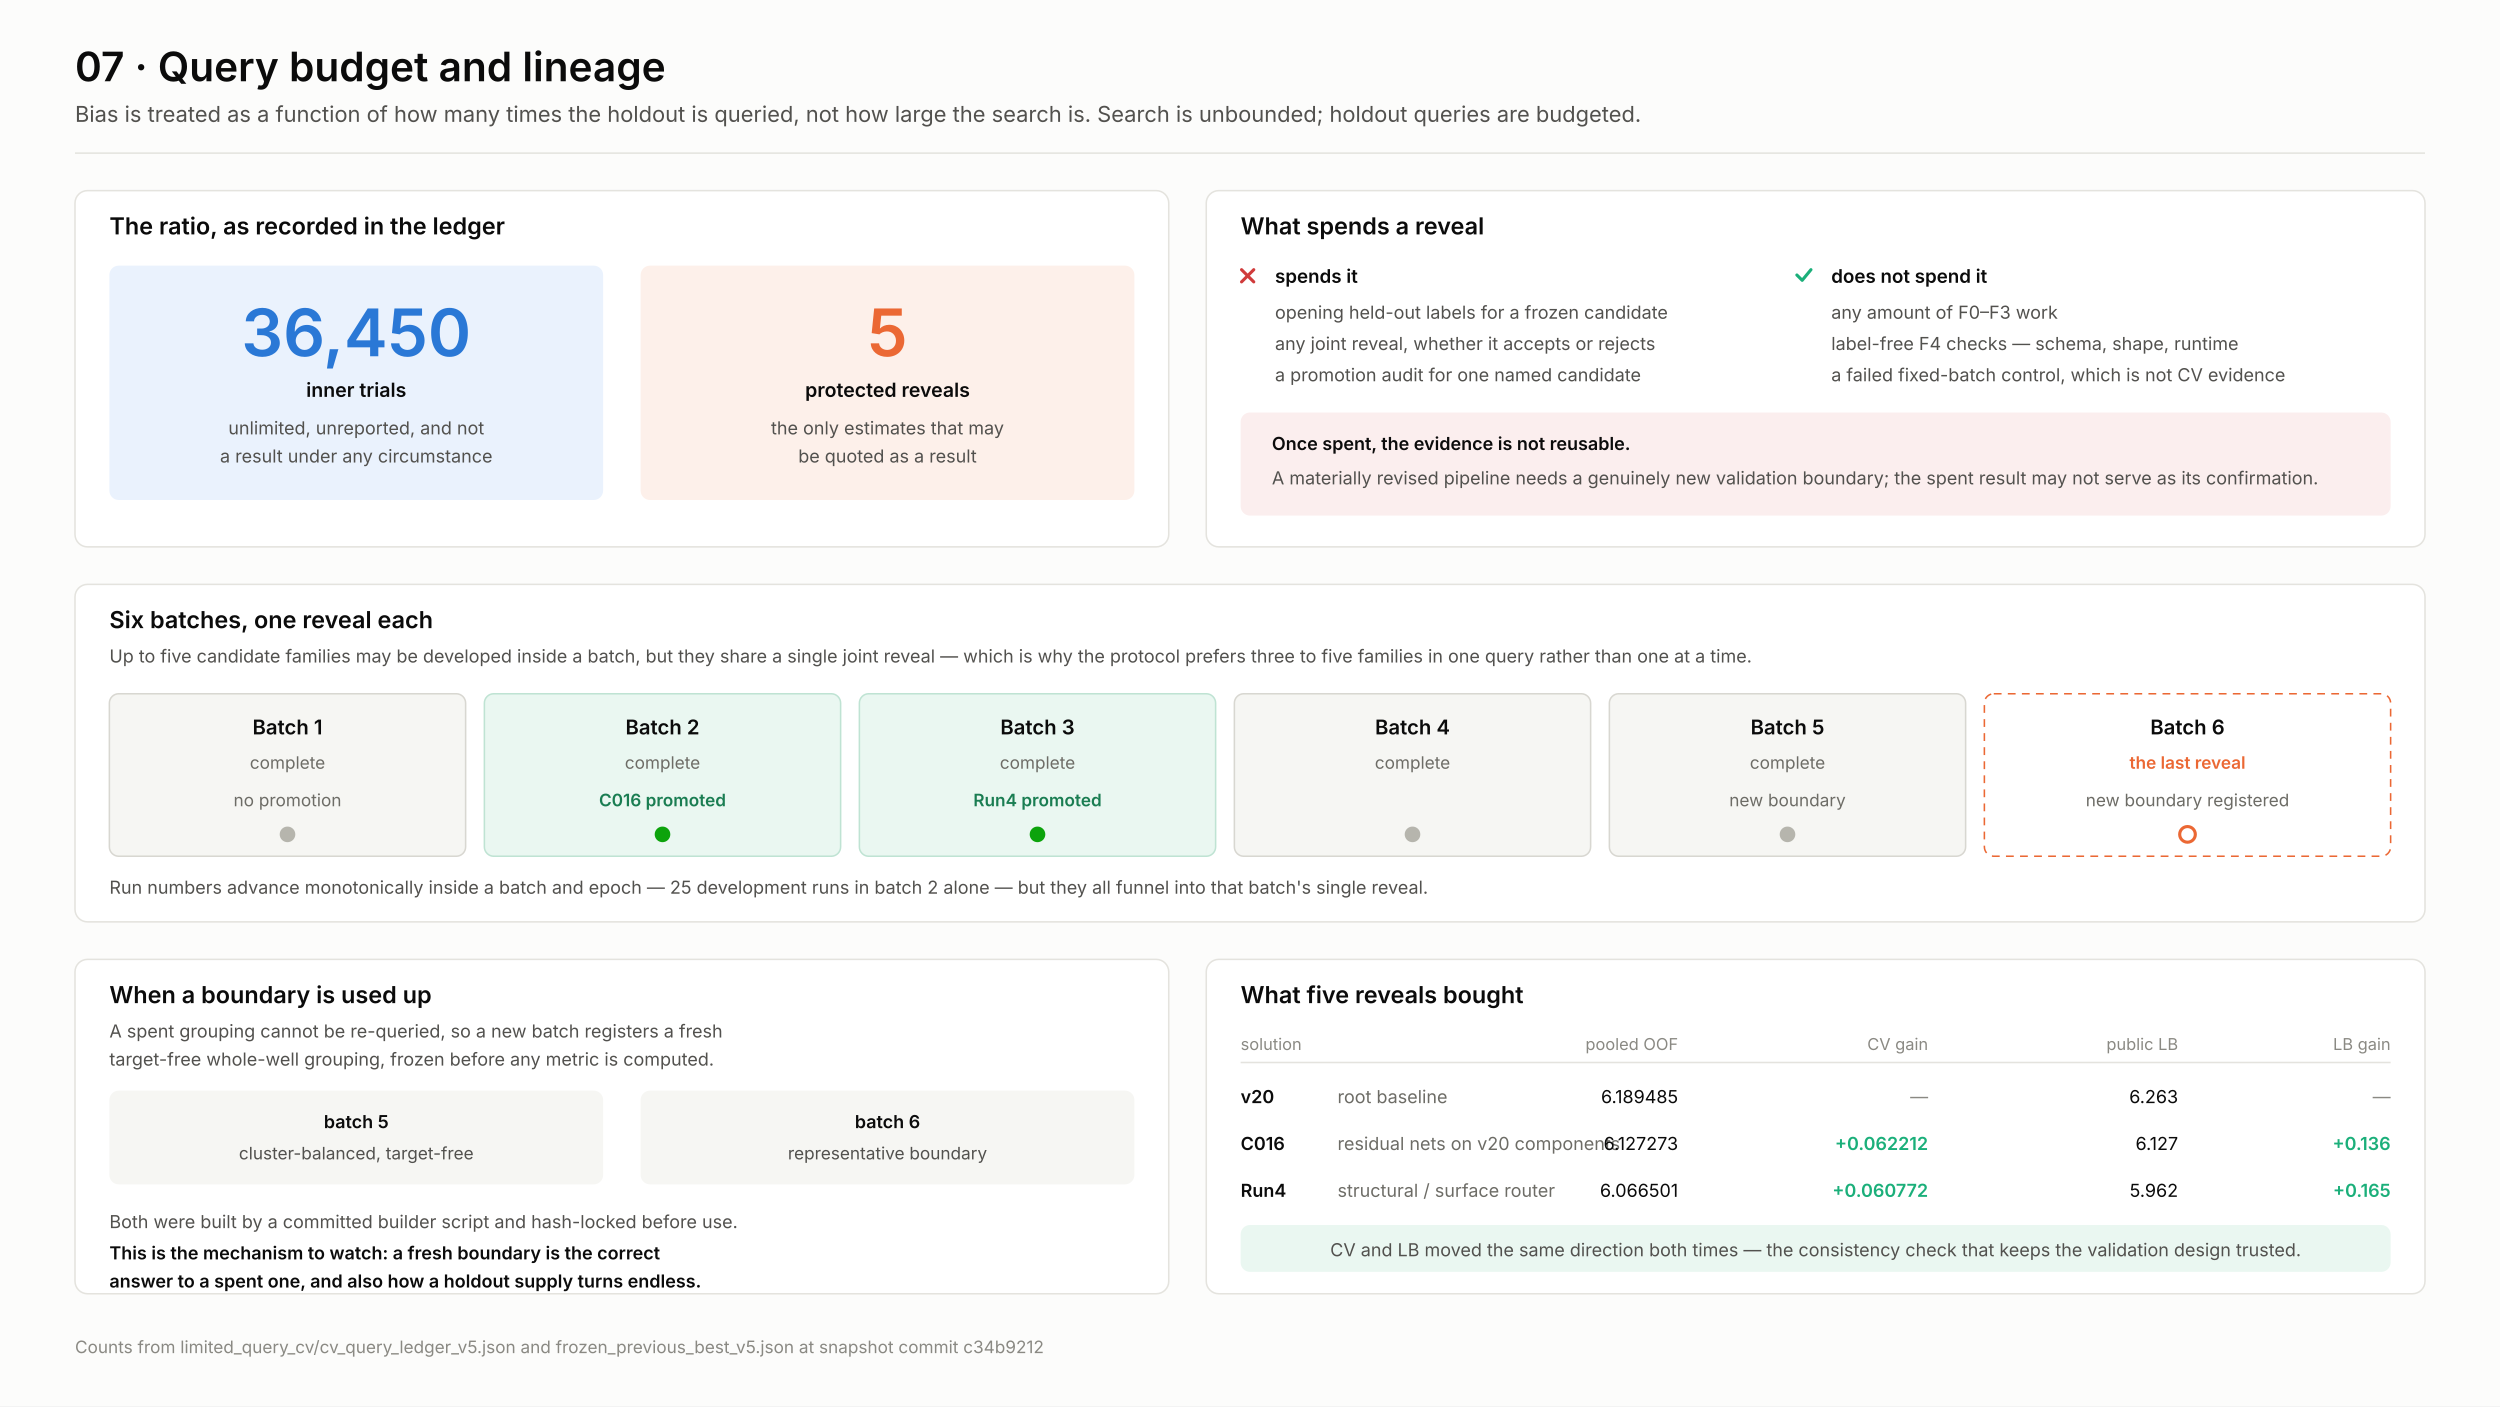
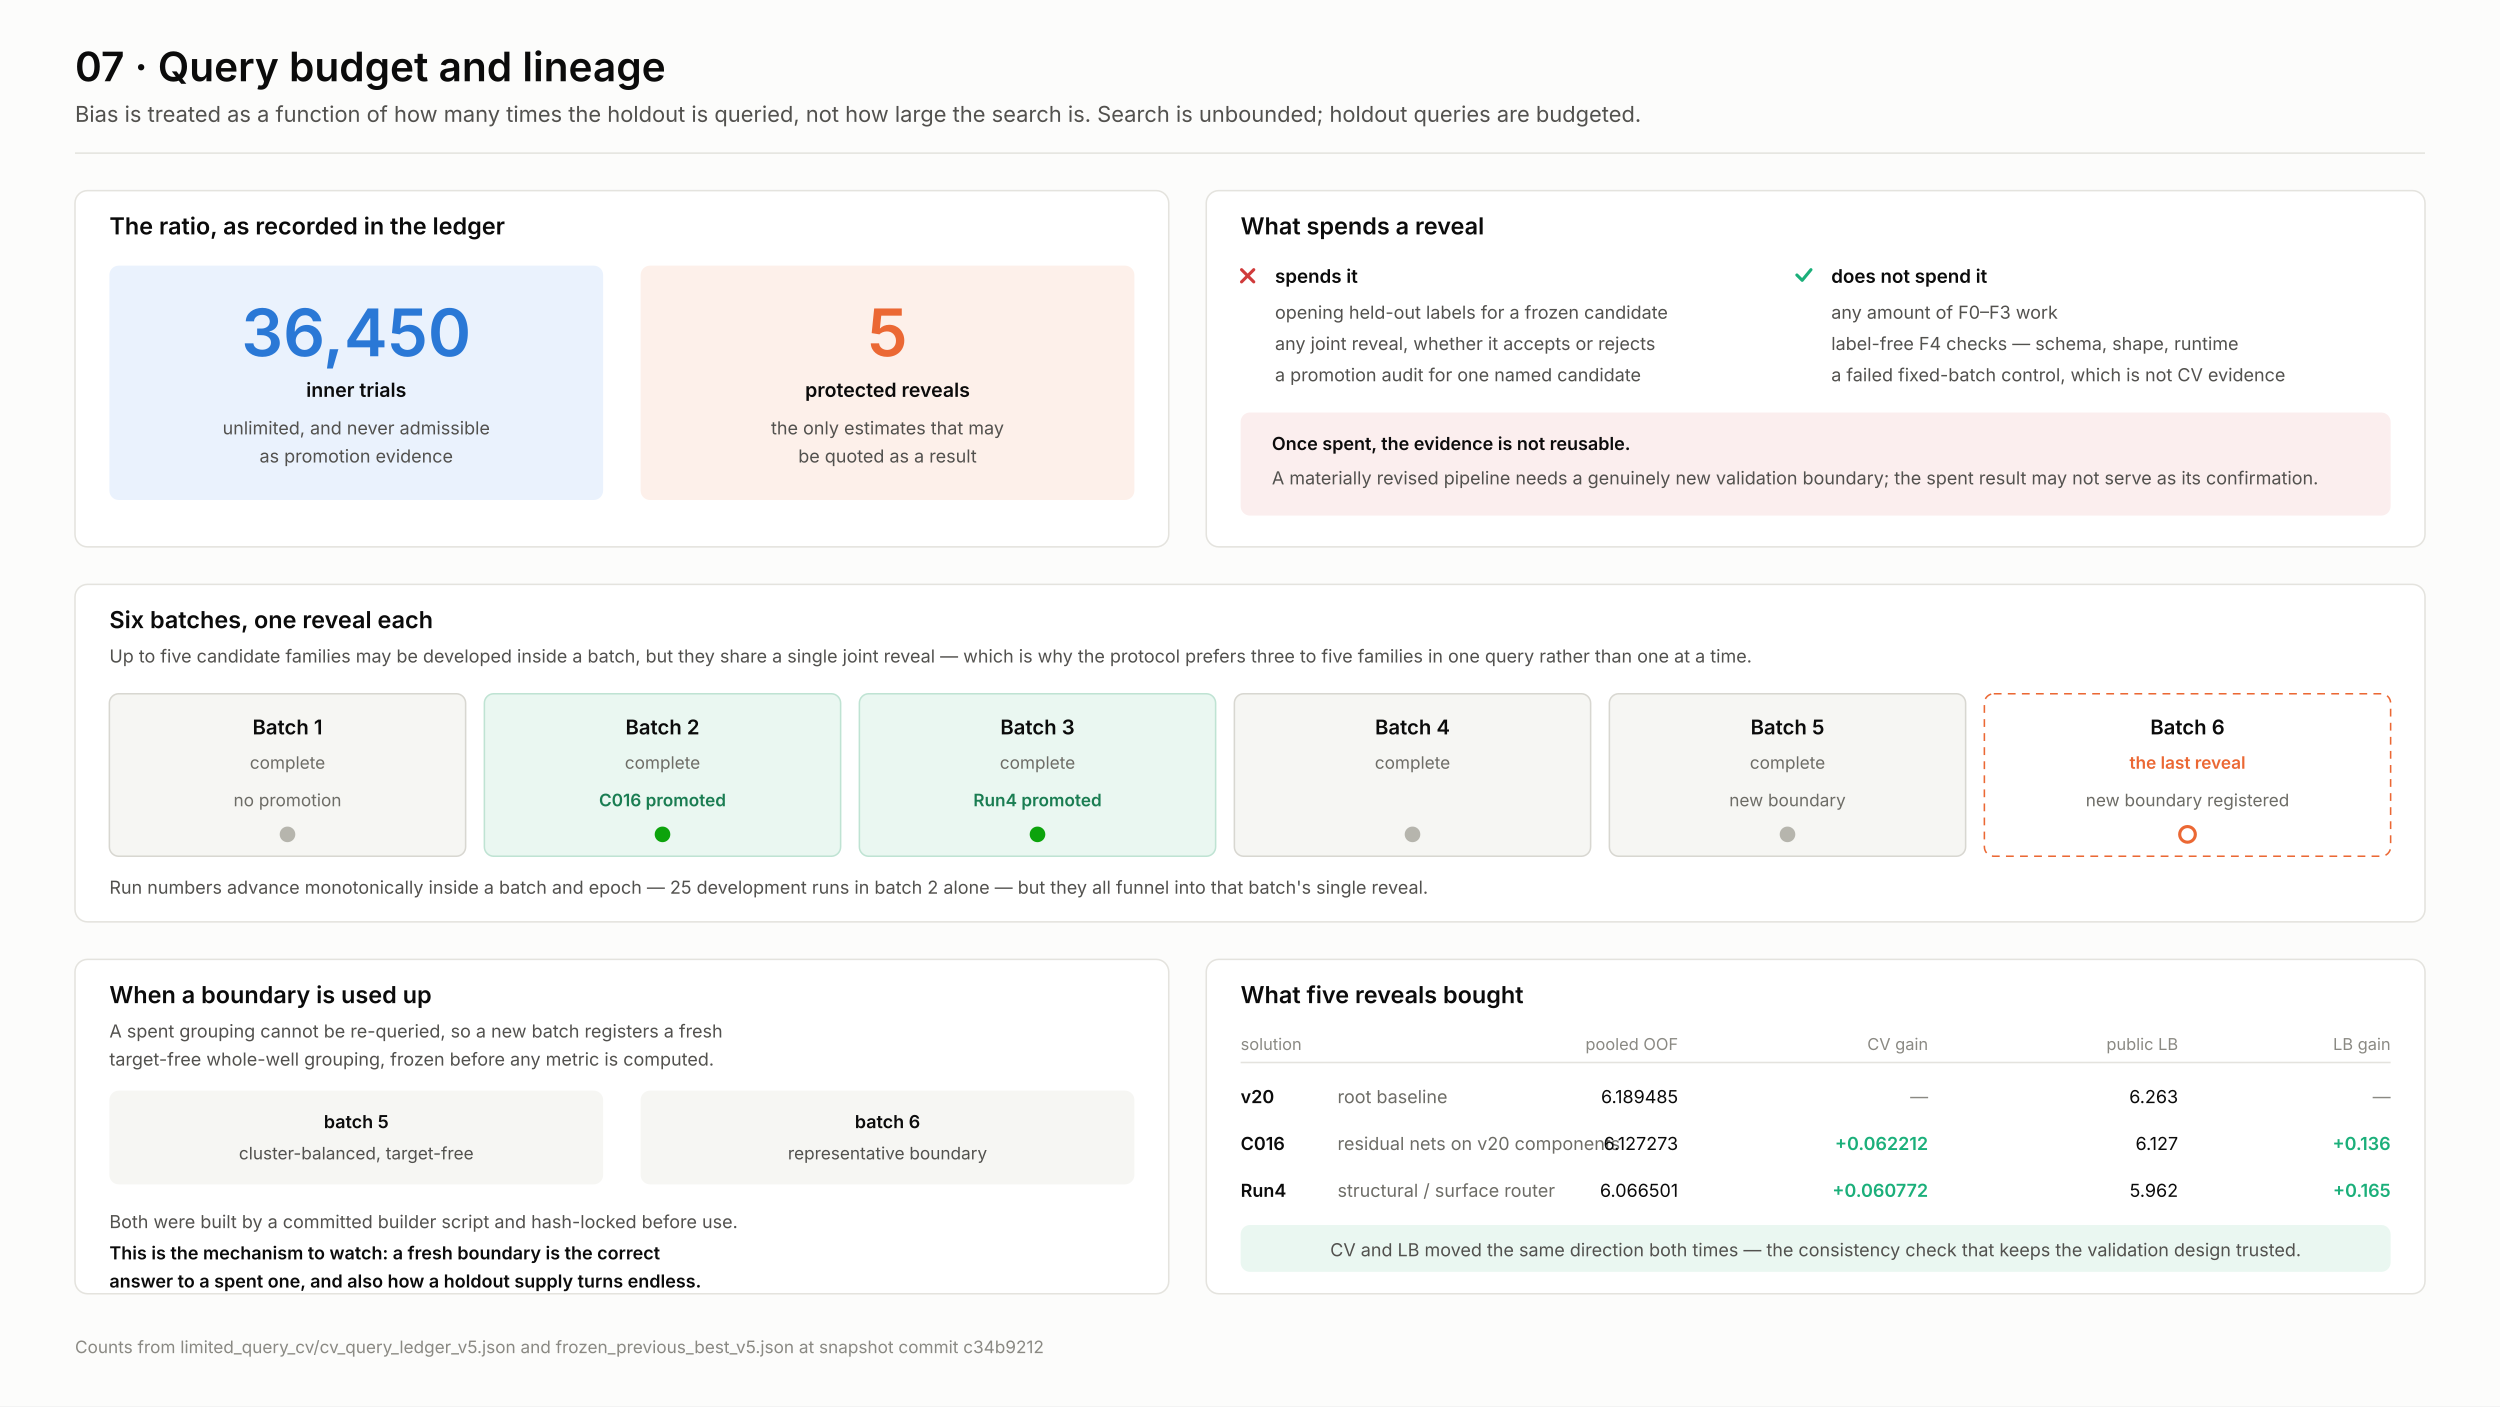
<svg xmlns="http://www.w3.org/2000/svg" viewBox="0 0 1600 900" width="1600" height="900" font-family="Inter, 'Helvetica Neue', Helvetica, Arial, sans-serif">
  <defs>
    <marker id="arrow" viewBox="0 0 10 10" refX="9" refY="5" markerWidth="7" markerHeight="7" orient="auto-start-reverse">
      <path d="M 0 1 L 9 5 L 0 9 z" fill="#8a8983" />
    </marker>
    <marker id="arrowLight" viewBox="0 0 10 10" refX="9" refY="5" markerWidth="6" markerHeight="6" orient="auto-start-reverse">
      <path d="M 0 1 L 9 5 L 0 9 z" fill="#b6b5ad" />
    </marker>
    <g id="cross">
      <path d="M 0.6 0.6 L 8.4 8.4 M 8.4 0.6 L 0.6 8.4" fill="none" stroke="#d03b3b" stroke-width="2" stroke-linecap="round" />
    </g>
    <g id="tick">
      <path d="M 0 4 L 3.4 7.4 L 9 0.6" fill="none" stroke="#1baf7a" stroke-width="2" stroke-linecap="round" stroke-linejoin="round" />
    </g>
  </defs>
  <rect width="1600" height="900" fill="#fcfcfb" />
  <text x="48" y="52" font-size="26" font-weight="600" fill="#0b0b0b">07 · Query budget and lineage</text>
  <text x="48" y="78" font-size="14" fill="#52514e">Bias is treated as a function of how many times the holdout is queried, not how large the search is. Search is unbounded; holdout queries are budgeted.</text>
  <line x1="48" y1="98" x2="1552" y2="98" stroke="#e4e3de" />
  <rect x="48" y="122" width="700" height="228" rx="8" fill="#ffffff" stroke="#e4e3de" />
  <text x="70" y="150" font-size="15" font-weight="600" fill="#0b0b0b">The ratio, as recorded in the ledger</text>
  <rect x="70" y="170" width="316" height="150" rx="6" fill="#eaf2fd" />
  <text x="228" y="228" font-size="42" font-weight="600" fill="#2a78d6" text-anchor="middle">36,450</text>
  <text x="228" y="254" font-size="12.5" font-weight="600" fill="#0b0b0b" text-anchor="middle">inner trials</text>
-   <text x="228" y="278" font-size="11.5" fill="#52514e" text-anchor="middle">unlimited, unreported, and not</text>
-   <text x="228" y="296" font-size="11.5" fill="#52514e" text-anchor="middle">a result under any circumstance</text>
+   <text x="228" y="278" font-size="11.5" fill="#52514e" text-anchor="middle">unlimited, and never admissible</text>
+   <text x="228" y="296" font-size="11.5" fill="#52514e" text-anchor="middle">as promotion evidence</text>
  <rect x="410" y="170" width="316" height="150" rx="6" fill="#fdf0ea" />
  <text x="568" y="228" font-size="42" font-weight="600" fill="#eb6834" text-anchor="middle">5</text>
  <text x="568" y="254" font-size="12.5" font-weight="600" fill="#0b0b0b" text-anchor="middle">protected reveals</text>
  <text x="568" y="278" font-size="11.5" fill="#52514e" text-anchor="middle">the only estimates that may</text>
  <text x="568" y="296" font-size="11.5" fill="#52514e" text-anchor="middle">be quoted as a result</text>
  <rect x="772" y="122" width="780" height="228" rx="8" fill="#ffffff" stroke="#e4e3de" />
  <text x="794" y="150" font-size="15" font-weight="600" fill="#0b0b0b">What spends a reveal</text>
  <use href="#cross" x="794" y="172" />
  <text x="816" y="181" font-size="12" font-weight="600" fill="#0b0b0b">spends it</text>
  <g font-size="11.5" fill="#52514e">
    <text x="816" y="204">opening held-out labels for a frozen candidate</text>
    <text x="816" y="224">any joint reveal, whether it accepts or rejects</text>
    <text x="816" y="244">a promotion audit for one named candidate</text>
  </g>
  <use href="#tick" x="1150" y="172" />
  <text x="1172" y="181" font-size="12" font-weight="600" fill="#0b0b0b">does not spend it</text>
  <g font-size="11.5" fill="#52514e">
    <text x="1172" y="204">any amount of F0–F3 work</text>
    <text x="1172" y="224">label-free F4 checks — schema, shape, runtime</text>
    <text x="1172" y="244">a failed fixed-batch control, which is not CV evidence</text>
  </g>
  <rect x="794" y="264" width="736" height="66" rx="6" fill="#fbeeee" />
  <text x="814" y="288" font-size="11.5" font-weight="600" fill="#0b0b0b">Once spent, the evidence is not reusable.</text>
  <text x="814" y="310" font-size="11.5" fill="#52514e">A materially revised pipeline needs a genuinely new validation boundary; the spent result may not serve as its confirmation.</text>
  <rect x="48" y="374" width="1504" height="216" rx="8" fill="#ffffff" stroke="#e4e3de" />
  <text x="70" y="402" font-size="15" font-weight="600" fill="#0b0b0b">Six batches, one reveal each</text>
  <text x="70" y="424" font-size="11.5" fill="#52514e">Up to five candidate families may be developed inside a batch, but they share a single joint reveal — which is why the protocol prefers three to five families in one query rather than one at a time.</text>
  <g>
    <rect x="70" y="444" width="228" height="104" rx="6" fill="#f6f6f3" stroke="#d8d7d1" />
    <text x="184" y="470" font-size="13" font-weight="600" fill="#0b0b0b" text-anchor="middle">Batch 1</text>
    <text x="184" y="492" font-size="11" fill="#6d6c66" text-anchor="middle">complete</text>
    <text x="184" y="516" font-size="11" fill="#6d6c66" text-anchor="middle">no promotion</text>
    <circle cx="184" cy="534" r="5" fill="#b6b5ad" />
    <rect x="310" y="444" width="228" height="104" rx="6" fill="#eaf7f1" stroke="#bfe3d3" />
    <text x="424" y="470" font-size="13" font-weight="600" fill="#0b0b0b" text-anchor="middle">Batch 2</text>
    <text x="424" y="492" font-size="11" fill="#6d6c66" text-anchor="middle">complete</text>
    <text x="424" y="516" font-size="11" font-weight="600" fill="#1a7d52" text-anchor="middle">C016 promoted</text>
    <circle cx="424" cy="534" r="5" fill="#0ca30c" />
    <rect x="550" y="444" width="228" height="104" rx="6" fill="#eaf7f1" stroke="#bfe3d3" />
    <text x="664" y="470" font-size="13" font-weight="600" fill="#0b0b0b" text-anchor="middle">Batch 3</text>
    <text x="664" y="492" font-size="11" fill="#6d6c66" text-anchor="middle">complete</text>
    <text x="664" y="516" font-size="11" font-weight="600" fill="#1a7d52" text-anchor="middle">Run4 promoted</text>
    <circle cx="664" cy="534" r="5" fill="#0ca30c" />
    <rect x="790" y="444" width="228" height="104" rx="6" fill="#f6f6f3" stroke="#d8d7d1" />
    <text x="904" y="470" font-size="13" font-weight="600" fill="#0b0b0b" text-anchor="middle">Batch 4</text>
    <text x="904" y="492" font-size="11" fill="#6d6c66" text-anchor="middle">complete</text>
    <circle cx="904" cy="534" r="5" fill="#b6b5ad" />
    <rect x="1030" y="444" width="228" height="104" rx="6" fill="#f6f6f3" stroke="#d8d7d1" />
    <text x="1144" y="470" font-size="13" font-weight="600" fill="#0b0b0b" text-anchor="middle">Batch 5</text>
    <text x="1144" y="492" font-size="11" fill="#6d6c66" text-anchor="middle">complete</text>
    <text x="1144" y="516" font-size="11" fill="#6d6c66" text-anchor="middle">new boundary</text>
    <circle cx="1144" cy="534" r="5" fill="#b6b5ad" />
    <rect x="1270" y="444" width="260" height="104" rx="6" fill="#ffffff" stroke="#eb6834" stroke-dasharray="5 4" />
    <text x="1400" y="470" font-size="13" font-weight="600" fill="#0b0b0b" text-anchor="middle">Batch 6</text>
    <text x="1400" y="492" font-size="11" font-weight="600" fill="#eb6834" text-anchor="middle">the last reveal</text>
    <text x="1400" y="516" font-size="11" fill="#6d6c66" text-anchor="middle">new boundary registered</text>
    <circle cx="1400" cy="534" r="5" fill="none" stroke="#eb6834" stroke-width="2" />
  </g>
  <text x="70" y="572" font-size="11.5" fill="#52514e">Run numbers advance monotonically inside a batch and epoch — 25 development runs in batch 2 alone — but they all funnel into that batch's single reveal.</text>
  <rect x="48" y="614" width="700" height="214" rx="8" fill="#ffffff" stroke="#e4e3de" />
  <text x="70" y="642" font-size="15" font-weight="600" fill="#0b0b0b">When a boundary is used up</text>
  <text x="70" y="664" font-size="11.5" fill="#52514e">A spent grouping cannot be re-queried, so a new batch registers a fresh</text>
  <text x="70" y="682" font-size="11.5" fill="#52514e">target-free whole-well grouping, frozen before any metric is computed.</text>
  <rect x="70" y="698" width="316" height="60" rx="6" fill="#f6f6f3" />
  <text x="228" y="722" font-size="11.5" font-weight="600" fill="#0b0b0b" text-anchor="middle">batch 5</text>
  <text x="228" y="742" font-size="11" fill="#52514e" text-anchor="middle">cluster-balanced, target-free</text>
  <rect x="410" y="698" width="316" height="60" rx="6" fill="#f6f6f3" />
  <text x="568" y="722" font-size="11.5" font-weight="600" fill="#0b0b0b" text-anchor="middle">batch 6</text>
  <text x="568" y="742" font-size="11" fill="#52514e" text-anchor="middle">representative boundary</text>
  <text x="70" y="786" font-size="11.5" fill="#52514e">Both were built by a committed builder script and hash-locked before use.</text>
  <text x="70" y="806" font-size="11.5" font-weight="600" fill="#0b0b0b">This is the mechanism to watch: a fresh boundary is the correct</text>
  <text x="70" y="824" font-size="11.5" font-weight="600" fill="#0b0b0b">answer to a spent one, and also how a holdout supply turns endless.</text>
  <rect x="772" y="614" width="780" height="214" rx="8" fill="#ffffff" stroke="#e4e3de" />
  <text x="794" y="642" font-size="15" font-weight="600" fill="#0b0b0b">What five reveals bought</text>
  <g font-size="11.5">
    <text x="794" y="672" font-size="10.5" fill="#8a8983">solution</text>
    <text x="1074" y="672" font-size="10.5" fill="#8a8983" text-anchor="end">pooled OOF</text>
    <text x="1234" y="672" font-size="10.5" fill="#8a8983" text-anchor="end">CV gain</text>
    <text x="1394" y="672" font-size="10.5" fill="#8a8983" text-anchor="end">public LB</text>
    <text x="1530" y="672" font-size="10.5" fill="#8a8983" text-anchor="end">LB gain</text>
    <line x1="794" y1="680" x2="1530" y2="680" stroke="#e4e3de" />
    <text x="794" y="706" font-weight="600" fill="#0b0b0b">v20</text>
    <text x="856" y="706" fill="#6d6c66">root baseline</text>
    <text x="1074" y="706" text-anchor="end" fill="#0b0b0b">6.189485</text>
    <text x="1234" y="706" text-anchor="end" fill="#8a8983">—</text>
    <text x="1394" y="706" text-anchor="end" fill="#0b0b0b">6.263</text>
    <text x="1530" y="706" text-anchor="end" fill="#8a8983">—</text>
    <text x="794" y="736" font-weight="600" fill="#0b0b0b">C016</text>
    <text x="856" y="736" fill="#6d6c66">residual nets on v20 components</text>
    <text x="1074" y="736" text-anchor="end" fill="#0b0b0b">6.127273</text>
    <text x="1234" y="736" text-anchor="end" font-weight="600" fill="#1baf7a">+0.062212</text>
    <text x="1394" y="736" text-anchor="end" fill="#0b0b0b">6.127</text>
    <text x="1530" y="736" text-anchor="end" font-weight="600" fill="#1baf7a">+0.136</text>
    <text x="794" y="766" font-weight="600" fill="#0b0b0b">Run4</text>
    <text x="856" y="766" fill="#6d6c66">structural / surface router</text>
    <text x="1074" y="766" text-anchor="end" fill="#0b0b0b">6.066501</text>
    <text x="1234" y="766" text-anchor="end" font-weight="600" fill="#1baf7a">+0.060772</text>
    <text x="1394" y="766" text-anchor="end" fill="#0b0b0b">5.962</text>
    <text x="1530" y="766" text-anchor="end" font-weight="600" fill="#1baf7a">+0.165</text>
  </g>
  <rect x="794" y="784" width="736" height="30" rx="6" fill="#eaf7f1" />
  <text x="1162" y="804" font-size="11.5" fill="#52514e" text-anchor="middle">CV and LB moved the same direction both times — the consistency check that keeps the validation design trusted.</text>
  <text x="48" y="866" font-size="11" fill="#8a8983">Counts from limited_query_cv/cv_query_ledger_v5.json and frozen_previous_best_v5.json at snapshot commit c34b9212</text>
</svg>
